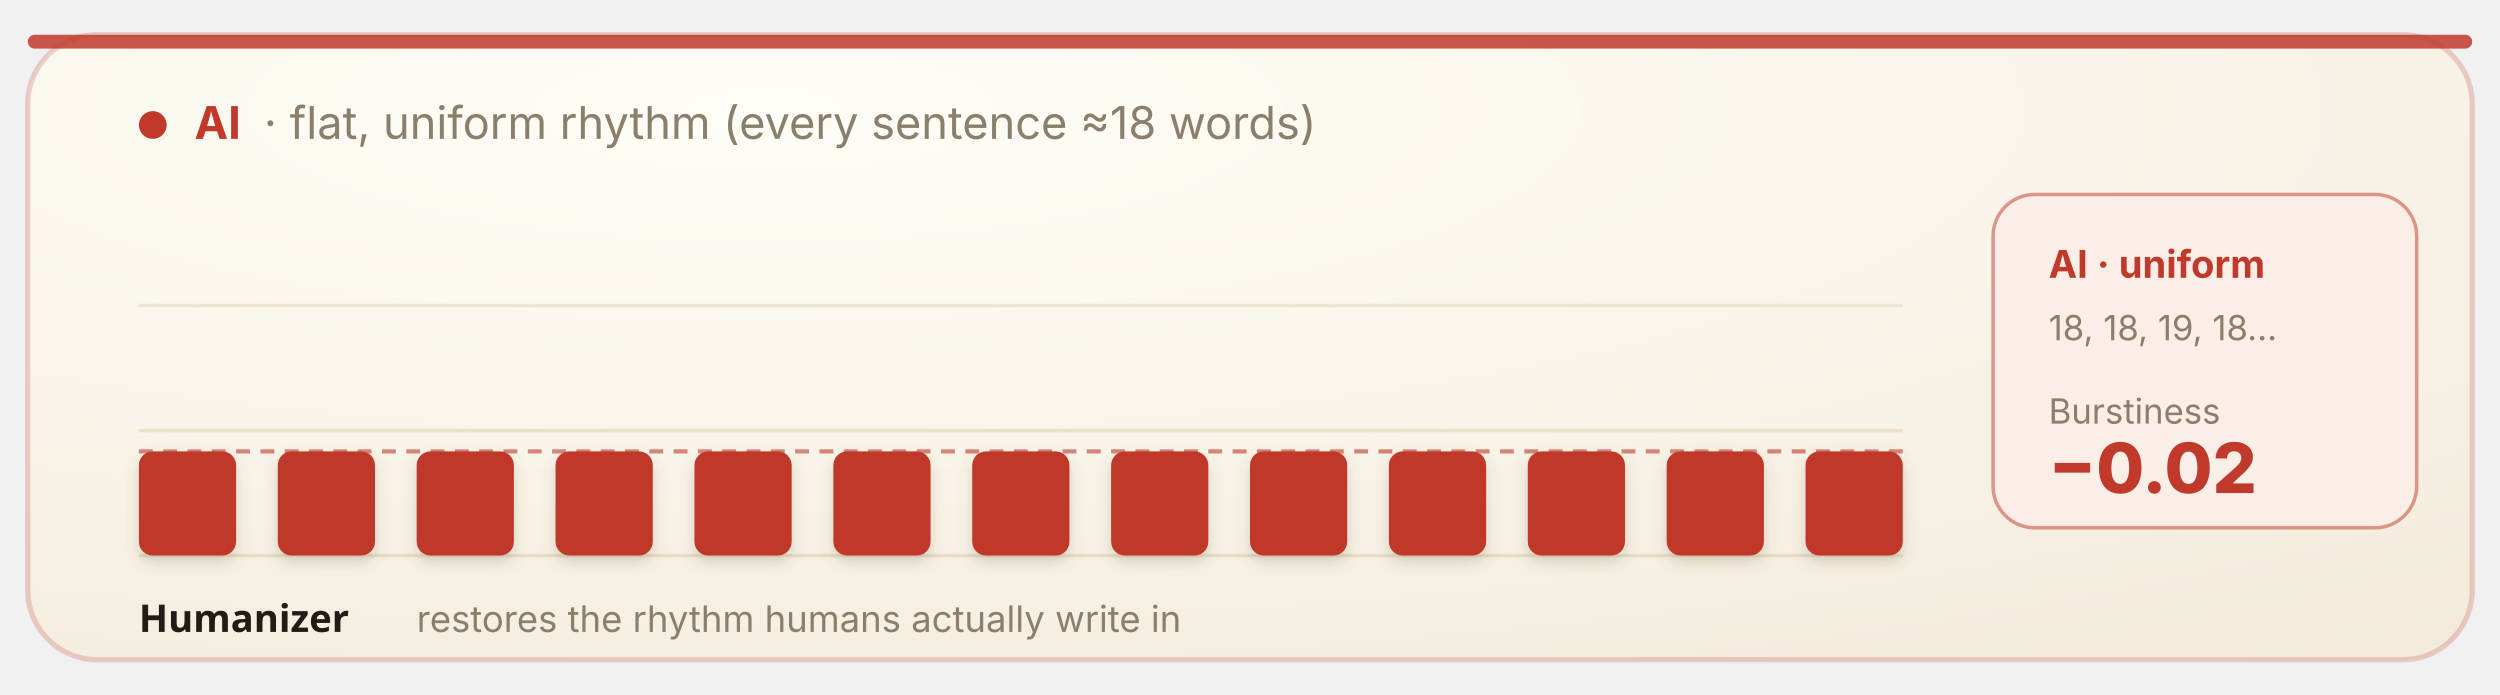
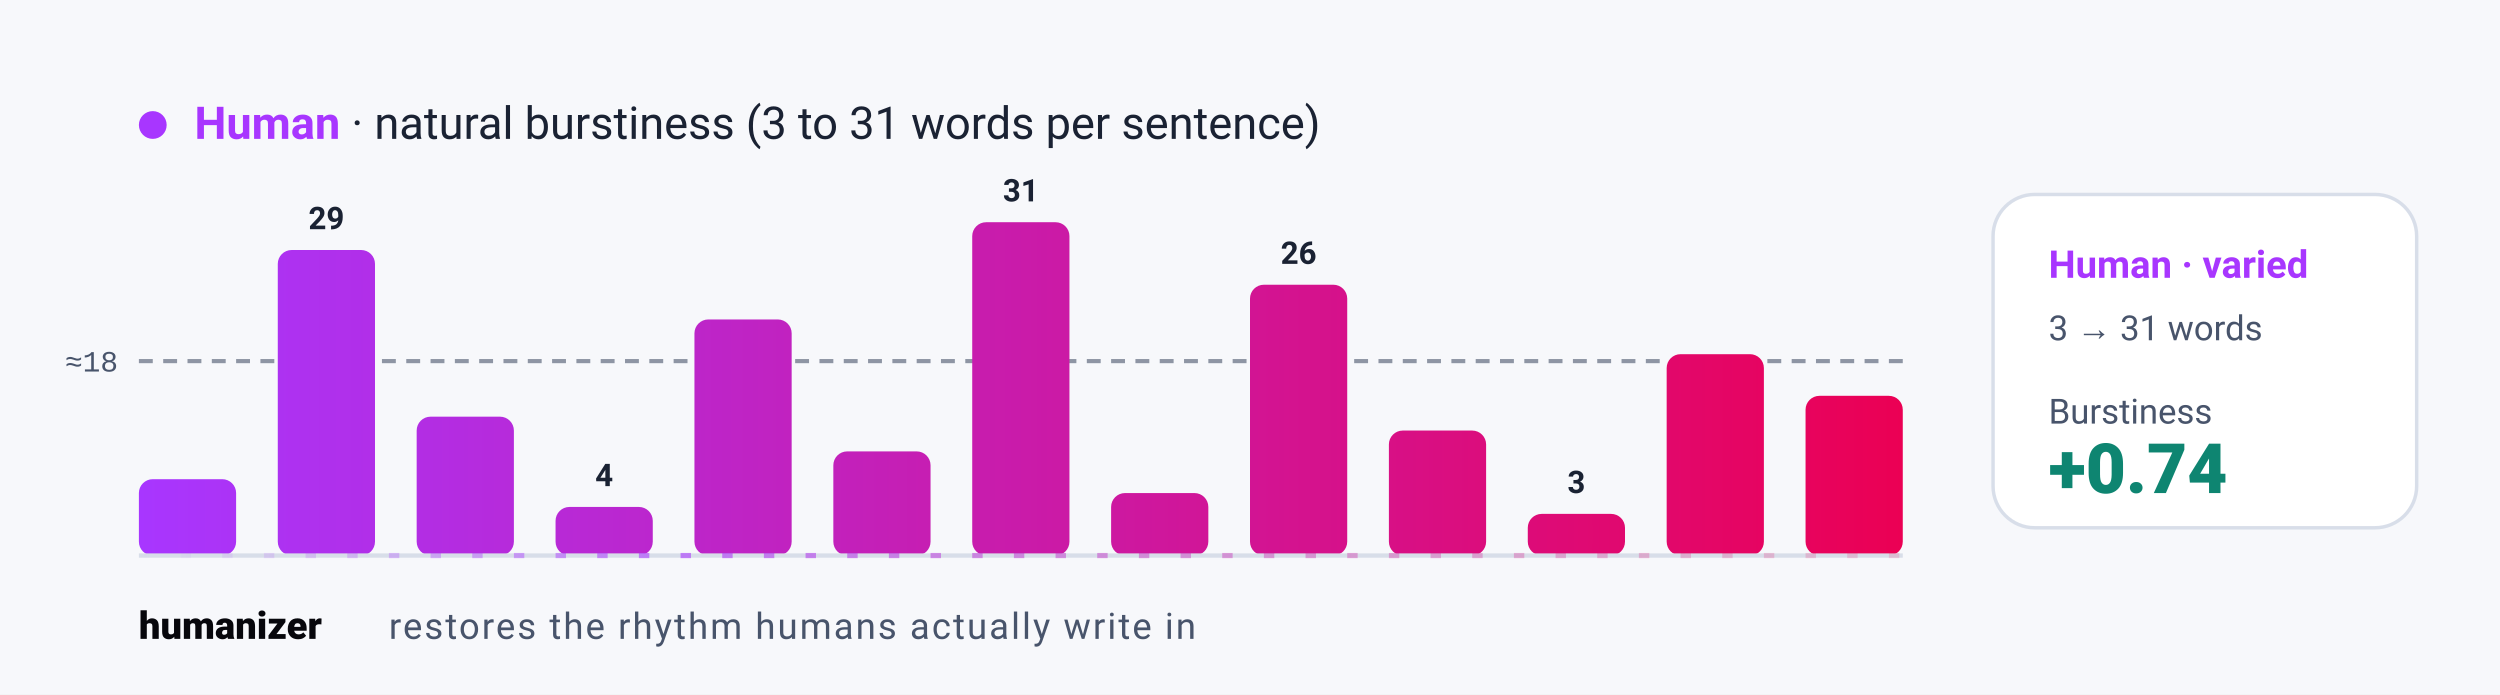
- <svg xmlns="http://www.w3.org/2000/svg" viewBox="0 0 720 200" fill="none" role="img" aria-label="Sentence-length chart looping between AI (flat, uniform, red) and human (varied, 3 to 31 words, green). Humanizer restores the burstiness.">
+ <svg xmlns="http://www.w3.org/2000/svg" viewBox="0 0 720 200" fill="none" role="img" aria-label="Sentence-length chart looping between AI (flat, uniform) and human (varied, 3 to 31 words). Humanizer restores the burstiness.">
  <defs>
-     <radialGradient id="desk" cx="0.3" cy="0.12" r="1.1">
-       <stop offset="0" stop-color="#fffdf7" />
-       <stop offset="1" stop-color="#f2ebdb" />
-     </radialGradient>
-     <filter id="barShadow" x="-40%" y="-40%" width="180%" height="180%">
-       <feDropShadow dx="0" dy="2" stdDev="2.5" flood-color="#7a6a4a" flood-opacity="0.25" />
-     </filter>
+     <linearGradient id="bl-bars" gradientUnits="userSpaceOnUse" x1="40" y1="0" x2="548" y2="0">
+       <stop offset="0%" stop-color="#A836FF" />
+       <stop offset="100%" stop-color="#EB0054" />
+     </linearGradient>
+     <linearGradient id="bl-axis" gradientUnits="userSpaceOnUse" x1="40" y1="160" x2="548" y2="160">
+       <stop offset="0%" stop-color="#A836FF" stop-opacity="0" />
+       <stop offset="30%" stop-color="#A836FF" stop-opacity="0.6" />
+       <stop offset="100%" stop-color="#EB0054" stop-opacity="0.15" />
+     </linearGradient>
  </defs>
-   <rect x="8" y="10" width="704" height="180" rx="20" fill="url(#desk)" stroke="#c0392b" stroke-opacity="0.22" stroke-width="1.5" />
-   <rect x="8" y="10" width="704" height="4" rx="2" fill="#c0392b" opacity="0.85" />
-   <g opacity="1">
-     <animate attributeName="opacity" values="1;0;0;1" keyTimes="0;0.14;0.86;1" dur="6.5s" repeatCount="indefinite" calcMode="spline" keySplines="0.4 0 0.2 1;0 0 1 1;0.4 0 0.2 1" />
-     <circle cx="44" cy="36" r="4" fill="#c0392b" />
-     <text x="56" y="40" font-family="system-ui,-apple-system,sans-serif" font-size="13" font-weight="700" fill="#c0392b">AI</text>
-     <text x="76" y="40" font-family="system-ui,-apple-system,sans-serif" font-size="13" fill="#8a7f6b">· flat, uniform rhythm (every sentence ≈18 words)</text>
+   <style>
+     .disp { font-family: system-ui, -apple-system, 'Segoe UI', Roboto, 'Helvetica Neue', Arial, sans-serif; }
+     .mono { font-family: ui-monospace, SFMono-Regular, 'SF Mono', Menlo, Consolas, 'Liberation Mono', monospace; }
+     .lede  { font-size: 13px; fill: #1A2233; }
+     .cardt { font-size: 11px; font-weight: 700; }
+     .cardm { font-size: 10px; fill: #48546B; }
+     .big   { font-size: 20px; font-weight: 800; }
+     .pk    { font-size: 9px; font-weight: 700; fill: #1A2233; }
+     .tag   { font-size: 10.5px; letter-spacing: 0.6px; fill: #48546B; }
+     .wm    { font-size: 11px; font-weight: 800; fill: #07070C; }
+ 
+     @keyframes bl-ai    { 0%,40% { opacity: 1; }   48%,92% { opacity: 0; }   100% { opacity: 1; } }
+     @keyframes bl-hum   { 0%,40% { opacity: 0; }   48%,92% { opacity: 1; }   100% { opacity: 0; } }
+ 
+     .ai    { animation: bl-ai 8s ease-in-out infinite; }
+     .hum   { animation: bl-hum 8s ease-in-out infinite; }
+ 
+     @keyframes bl-flow { to { stroke-dashoffset: -240; } }
+     .flowline { animation: bl-flow 14s linear infinite; }
+ 
+     @media (prefers-reduced-motion: reduce) {
+       * { animation: none !important; }
+     }
+   </style>
+   <rect width="720" height="200" fill="#F7F8FB" />
+   <g class="ai" opacity="0">
+     <circle cx="44" cy="36" r="4" fill="#48546B" />
+     <text class="disp lede" x="56" y="40">
+       <tspan font-weight="700" fill="#48546B">AI</tspan>  ·  flat, uniform rhythm (every sentence ≈18 words)</text>
  </g>
-   <g opacity="0">
-     <animate attributeName="opacity" values="0;1;1;0" keyTimes="0;0.16;0.86;1" dur="6.5s" repeatCount="indefinite" calcMode="spline" keySplines="0.4 0 0.2 1;0 0 1 1;0.4 0 0.2 1" />
-     <circle cx="44" cy="36" r="4" fill="#2f7d5b" />
-     <text x="56" y="40" font-family="system-ui,-apple-system,sans-serif" font-size="13" font-weight="700" fill="#2f7d5b">Human</text>
-     <text x="108" y="40" font-family="system-ui,-apple-system,sans-serif" font-size="13" fill="#8a7f6b">· natural burstiness (3 to 31 words per sentence)</text>
+   <g class="hum" opacity="1">
+     <circle cx="44" cy="36" r="4" fill="#A836FF" />
+     <text class="disp lede" x="56" y="40">
+       <tspan font-weight="700" fill="#A836FF">Human</tspan>  ·  natural burstiness (3 to 31 words per sentence)</text>
  </g>
-   <g stroke="#e7dcc6" stroke-width="1">
-     <line x1="40" y1="160" x2="548" y2="160" />
-     <line x1="40" y1="124" x2="548" y2="124" stroke-opacity="0.85" />
-     <line x1="40" y1="88" x2="548" y2="88" stroke-opacity="0.65" />
+   <line x1="40" y1="104" x2="548" y2="104" stroke="#48546B" stroke-width="1.2" stroke-dasharray="4 3" opacity="0.6" />
+   <text class="mono" x="34" y="107" font-size="8.5" text-anchor="end" fill="#48546B">≈18</text>
+   <g class="ai" opacity="0" fill="#48546B">
+     <rect x="40" y="104" width="28" height="56" rx="4" />
+     <rect x="80" y="104" width="28" height="56" rx="4" />
+     <rect x="120" y="104" width="28" height="56" rx="4" />
+     <rect x="160" y="104" width="28" height="56" rx="4" />
+     <rect x="200" y="104" width="28" height="56" rx="4" />
+     <rect x="240" y="104" width="28" height="56" rx="4" />
+     <rect x="280" y="104" width="28" height="56" rx="4" />
+     <rect x="320" y="104" width="28" height="56" rx="4" />
+     <rect x="360" y="104" width="28" height="56" rx="4" />
+     <rect x="400" y="104" width="28" height="56" rx="4" />
+     <rect x="440" y="104" width="28" height="56" rx="4" />
+     <rect x="480" y="104" width="28" height="56" rx="4" />
+     <rect x="520" y="104" width="28" height="56" rx="4" />
  </g>
-   <line x1="40" y1="130" x2="548" y2="130" stroke="#c0392b" stroke-width="1.2" stroke-dasharray="4,3" opacity="0.6">
-     <animate attributeName="opacity" values="0.6;0;0;0.6" keyTimes="0;0.14;0.86;1" dur="6.5s" repeatCount="indefinite" />
-   </line>
-   <g filter="url(#barShadow)">
-     <rect x="40" y="130" width="28" rx="4" height="30" fill="#c0392b">
-       <animate attributeName="height" values="30;22;22;30" keyTimes="0;0.14;0.86;1" dur="6.5s" begin="0.00s" repeatCount="indefinite" calcMode="spline" keySplines="0.16 1 0.3 1;0 0 1 1;0.5 0 0.5 1" />
-       <animate attributeName="y" values="130;138;138;130" keyTimes="0;0.14;0.86;1" dur="6.5s" begin="0.00s" repeatCount="indefinite" calcMode="spline" keySplines="0.16 1 0.3 1;0 0 1 1;0.5 0 0.5 1" />
-       <animate attributeName="fill" values="#c0392b;#2f7d5b;#2f7d5b;#c0392b" keyTimes="0;0.14;0.86;1" dur="6.5s" begin="0.00s" repeatCount="indefinite" />
-     </rect>
-     <rect x="80" y="130" width="28" rx="4" height="30" fill="#c0392b">
-       <animate attributeName="height" values="30;88;88;30" keyTimes="0;0.14;0.86;1" dur="6.5s" begin="0.05s" repeatCount="indefinite" calcMode="spline" keySplines="0.16 1 0.3 1;0 0 1 1;0.5 0 0.5 1" />
-       <animate attributeName="y" values="130;72;72;130" keyTimes="0;0.14;0.86;1" dur="6.5s" begin="0.05s" repeatCount="indefinite" calcMode="spline" keySplines="0.16 1 0.3 1;0 0 1 1;0.5 0 0.5 1" />
-       <animate attributeName="fill" values="#c0392b;#2f7d5b;#2f7d5b;#c0392b" keyTimes="0;0.14;0.86;1" dur="6.5s" begin="0.05s" repeatCount="indefinite" />
-     </rect>
-     <rect x="120" y="130" width="28" rx="4" height="30" fill="#c0392b">
-       <animate attributeName="height" values="30;40;40;30" keyTimes="0;0.14;0.86;1" dur="6.5s" begin="0.10s" repeatCount="indefinite" calcMode="spline" keySplines="0.16 1 0.3 1;0 0 1 1;0.5 0 0.5 1" />
-       <animate attributeName="y" values="130;120;120;130" keyTimes="0;0.14;0.86;1" dur="6.5s" begin="0.10s" repeatCount="indefinite" calcMode="spline" keySplines="0.16 1 0.3 1;0 0 1 1;0.5 0 0.5 1" />
-       <animate attributeName="fill" values="#c0392b;#2f7d5b;#2f7d5b;#c0392b" keyTimes="0;0.14;0.86;1" dur="6.5s" begin="0.10s" repeatCount="indefinite" />
-     </rect>
-     <rect x="160" y="130" width="28" rx="4" height="30" fill="#c0392b">
-       <animate attributeName="height" values="30;14;14;30" keyTimes="0;0.14;0.86;1" dur="6.5s" begin="0.15s" repeatCount="indefinite" calcMode="spline" keySplines="0.16 1 0.3 1;0 0 1 1;0.5 0 0.5 1" />
-       <animate attributeName="y" values="130;146;146;130" keyTimes="0;0.14;0.86;1" dur="6.5s" begin="0.15s" repeatCount="indefinite" calcMode="spline" keySplines="0.16 1 0.3 1;0 0 1 1;0.5 0 0.5 1" />
-       <animate attributeName="fill" values="#c0392b;#2f7d5b;#2f7d5b;#c0392b" keyTimes="0;0.14;0.86;1" dur="6.5s" begin="0.15s" repeatCount="indefinite" />
-     </rect>
-     <rect x="200" y="130" width="28" rx="4" height="30" fill="#c0392b">
-       <animate attributeName="height" values="30;68;68;30" keyTimes="0;0.14;0.86;1" dur="6.5s" begin="0.20s" repeatCount="indefinite" calcMode="spline" keySplines="0.16 1 0.3 1;0 0 1 1;0.5 0 0.5 1" />
-       <animate attributeName="y" values="130;92;92;130" keyTimes="0;0.14;0.86;1" dur="6.5s" begin="0.20s" repeatCount="indefinite" calcMode="spline" keySplines="0.16 1 0.3 1;0 0 1 1;0.5 0 0.5 1" />
-       <animate attributeName="fill" values="#c0392b;#2f7d5b;#2f7d5b;#c0392b" keyTimes="0;0.14;0.86;1" dur="6.5s" begin="0.20s" repeatCount="indefinite" />
-     </rect>
-     <rect x="240" y="130" width="28" rx="4" height="30" fill="#c0392b">
-       <animate attributeName="height" values="30;30;30;30" keyTimes="0;0.14;0.86;1" dur="6.5s" begin="0.25s" repeatCount="indefinite" calcMode="spline" keySplines="0.16 1 0.3 1;0 0 1 1;0.5 0 0.5 1" />
-       <animate attributeName="y" values="130;130;130;130" keyTimes="0;0.14;0.86;1" dur="6.5s" begin="0.25s" repeatCount="indefinite" calcMode="spline" keySplines="0.16 1 0.3 1;0 0 1 1;0.5 0 0.5 1" />
-       <animate attributeName="fill" values="#c0392b;#2f7d5b;#2f7d5b;#c0392b" keyTimes="0;0.14;0.86;1" dur="6.5s" begin="0.25s" repeatCount="indefinite" />
-     </rect>
-     <rect x="280" y="130" width="28" rx="4" height="30" fill="#c0392b">
-       <animate attributeName="height" values="30;96;96;30" keyTimes="0;0.14;0.86;1" dur="6.5s" begin="0.30s" repeatCount="indefinite" calcMode="spline" keySplines="0.16 1 0.3 1;0 0 1 1;0.5 0 0.5 1" />
-       <animate attributeName="y" values="130;64;64;130" keyTimes="0;0.14;0.86;1" dur="6.5s" begin="0.30s" repeatCount="indefinite" calcMode="spline" keySplines="0.16 1 0.3 1;0 0 1 1;0.5 0 0.5 1" />
-       <animate attributeName="fill" values="#c0392b;#2f7d5b;#2f7d5b;#c0392b" keyTimes="0;0.14;0.86;1" dur="6.5s" begin="0.30s" repeatCount="indefinite" />
-     </rect>
-     <rect x="320" y="130" width="28" rx="4" height="30" fill="#c0392b">
-       <animate attributeName="height" values="30;18;18;30" keyTimes="0;0.14;0.86;1" dur="6.5s" begin="0.35s" repeatCount="indefinite" calcMode="spline" keySplines="0.16 1 0.3 1;0 0 1 1;0.5 0 0.5 1" />
-       <animate attributeName="y" values="130;142;142;130" keyTimes="0;0.14;0.86;1" dur="6.5s" begin="0.35s" repeatCount="indefinite" calcMode="spline" keySplines="0.16 1 0.3 1;0 0 1 1;0.5 0 0.5 1" />
-       <animate attributeName="fill" values="#c0392b;#2f7d5b;#2f7d5b;#c0392b" keyTimes="0;0.14;0.86;1" dur="6.5s" begin="0.35s" repeatCount="indefinite" />
-     </rect>
-     <rect x="360" y="130" width="28" rx="4" height="30" fill="#c0392b">
-       <animate attributeName="height" values="30;78;78;30" keyTimes="0;0.14;0.86;1" dur="6.5s" begin="0.40s" repeatCount="indefinite" calcMode="spline" keySplines="0.16 1 0.3 1;0 0 1 1;0.5 0 0.5 1" />
-       <animate attributeName="y" values="130;82;82;130" keyTimes="0;0.14;0.86;1" dur="6.5s" begin="0.40s" repeatCount="indefinite" calcMode="spline" keySplines="0.16 1 0.3 1;0 0 1 1;0.5 0 0.5 1" />
-       <animate attributeName="fill" values="#c0392b;#2f7d5b;#2f7d5b;#c0392b" keyTimes="0;0.14;0.86;1" dur="6.5s" begin="0.40s" repeatCount="indefinite" />
-     </rect>
-     <rect x="400" y="130" width="28" rx="4" height="30" fill="#c0392b">
-       <animate attributeName="height" values="30;36;36;30" keyTimes="0;0.14;0.86;1" dur="6.5s" begin="0.45s" repeatCount="indefinite" calcMode="spline" keySplines="0.16 1 0.3 1;0 0 1 1;0.5 0 0.5 1" />
-       <animate attributeName="y" values="130;124;124;130" keyTimes="0;0.14;0.86;1" dur="6.5s" begin="0.45s" repeatCount="indefinite" calcMode="spline" keySplines="0.16 1 0.3 1;0 0 1 1;0.5 0 0.5 1" />
-       <animate attributeName="fill" values="#c0392b;#2f7d5b;#2f7d5b;#c0392b" keyTimes="0;0.14;0.86;1" dur="6.5s" begin="0.45s" repeatCount="indefinite" />
-     </rect>
-     <rect x="440" y="130" width="28" rx="4" height="30" fill="#c0392b">
-       <animate attributeName="height" values="30;12;12;30" keyTimes="0;0.14;0.86;1" dur="6.5s" begin="0.50s" repeatCount="indefinite" calcMode="spline" keySplines="0.16 1 0.3 1;0 0 1 1;0.5 0 0.5 1" />
-       <animate attributeName="y" values="130;148;148;130" keyTimes="0;0.14;0.86;1" dur="6.5s" begin="0.50s" repeatCount="indefinite" calcMode="spline" keySplines="0.16 1 0.3 1;0 0 1 1;0.5 0 0.5 1" />
-       <animate attributeName="fill" values="#c0392b;#2f7d5b;#2f7d5b;#c0392b" keyTimes="0;0.14;0.86;1" dur="6.5s" begin="0.50s" repeatCount="indefinite" />
-     </rect>
-     <rect x="480" y="130" width="28" rx="4" height="30" fill="#c0392b">
-       <animate attributeName="height" values="30;58;58;30" keyTimes="0;0.14;0.86;1" dur="6.5s" begin="0.55s" repeatCount="indefinite" calcMode="spline" keySplines="0.16 1 0.3 1;0 0 1 1;0.5 0 0.5 1" />
-       <animate attributeName="y" values="130;102;102;130" keyTimes="0;0.14;0.86;1" dur="6.5s" begin="0.55s" repeatCount="indefinite" calcMode="spline" keySplines="0.16 1 0.3 1;0 0 1 1;0.5 0 0.5 1" />
-       <animate attributeName="fill" values="#c0392b;#2f7d5b;#2f7d5b;#c0392b" keyTimes="0;0.14;0.86;1" dur="6.5s" begin="0.55s" repeatCount="indefinite" />
-     </rect>
-     <rect x="520" y="130" width="28" rx="4" height="30" fill="#c0392b">
-       <animate attributeName="height" values="30;46;46;30" keyTimes="0;0.14;0.86;1" dur="6.5s" begin="0.60s" repeatCount="indefinite" calcMode="spline" keySplines="0.16 1 0.3 1;0 0 1 1;0.5 0 0.5 1" />
-       <animate attributeName="y" values="130;114;114;130" keyTimes="0;0.14;0.86;1" dur="6.5s" begin="0.60s" repeatCount="indefinite" calcMode="spline" keySplines="0.16 1 0.3 1;0 0 1 1;0.5 0 0.5 1" />
-       <animate attributeName="fill" values="#c0392b;#2f7d5b;#2f7d5b;#c0392b" keyTimes="0;0.14;0.86;1" dur="6.5s" begin="0.60s" repeatCount="indefinite" />
-     </rect>
+   <g class="hum" opacity="1" fill="url(#bl-bars)">
+     <rect x="40" y="138" width="28" height="22" rx="4" />
+     <rect x="80" y="72" width="28" height="88" rx="4" />
+     <rect x="120" y="120" width="28" height="40" rx="4" />
+     <rect x="160" y="146" width="28" height="14" rx="4" />
+     <rect x="200" y="92" width="28" height="68" rx="4" />
+     <rect x="240" y="130" width="28" height="30" rx="4" />
+     <rect x="280" y="64" width="28" height="96" rx="4" />
+     <rect x="320" y="142" width="28" height="18" rx="4" />
+     <rect x="360" y="82" width="28" height="78" rx="4" />
+     <rect x="400" y="124" width="28" height="36" rx="4" />
+     <rect x="440" y="148" width="28" height="12" rx="4" />
+     <rect x="480" y="102" width="28" height="58" rx="4" />
+     <rect x="520" y="114" width="28" height="46" rx="4" />
  </g>
-   <g opacity="0" font-family="system-ui,-apple-system,sans-serif" font-weight="700" fill="#2f7d5b" font-size="9" text-anchor="middle">
-     <animate attributeName="opacity" values="0;1;1;0" keyTimes="0;0.24;0.86;1" dur="6.5s" repeatCount="indefinite" calcMode="spline" keySplines="0.4 0 0.2 1;0 0 1 1;0.4 0 0.2 1" />
-     <text x="294" y="58">31</text>
-     <text x="94" y="66">29</text>
-     <text x="374" y="76">26</text>
-     <text x="174" y="140">4</text>
-     <text x="454" y="142">3</text>
+   <g class="hum" opacity="1" text-anchor="middle">
+     <text class="disp pk" x="294" y="58">31</text>
+     <text class="disp pk" x="94" y="66">29</text>
+     <text class="disp pk" x="374" y="76">26</text>
+     <text class="disp pk" x="174" y="140">4</text>
+     <text class="disp pk" x="454" y="142">3</text>
  </g>
-   <g opacity="1">
-     <animate attributeName="opacity" values="1;0;0;1" keyTimes="0;0.14;0.86;1" dur="6.5s" repeatCount="indefinite" calcMode="spline" keySplines="0.4 0 0.2 1;0 0 1 1;0.4 0 0.2 1" />
-     <rect x="574" y="56" width="122" height="96" rx="12" fill="#fbeee6" stroke="#c0392b" stroke-opacity="0.5" stroke-width="1" />
-     <text x="590" y="80" font-family="system-ui,-apple-system,sans-serif" font-size="11" font-weight="700" fill="#c0392b">AI · uniform</text>
-     <text x="590" y="98" font-family="system-ui,-apple-system,sans-serif" font-size="10" fill="#8a7f6b">18, 18, 19, 18…</text>
-     <text x="590" y="122" font-family="system-ui,-apple-system,sans-serif" font-size="10" fill="#8a7f6b">Burstiness</text>
-     <g transform="translate(590,142)">
-       <g>
-         <animateTransform attributeName="transform" type="scale" values="1;1.1;1" dur="1.3s" repeatCount="indefinite" calcMode="spline" keySplines="0.4 0 0.2 1;0.4 0 0.2 1" />
-         <text x="0" y="0" font-family="system-ui,-apple-system,sans-serif" font-size="20" font-weight="800" fill="#c0392b">−0.02</text>
-       </g>
-     </g>
+   <g>
+     <line x1="40" y1="160" x2="548" y2="160" stroke="#D8DEE9" stroke-width="1.25" />
+     <line class="flowline" x1="40" y1="160" x2="548" y2="160" stroke="url(#bl-axis)" stroke-width="1.5" stroke-dasharray="3 9" />
  </g>
-   <g opacity="0">
-     <animate attributeName="opacity" values="0;1;1;0" keyTimes="0;0.16;0.86;1" dur="6.5s" repeatCount="indefinite" calcMode="spline" keySplines="0.4 0 0.2 1;0 0 1 1;0.4 0 0.2 1" />
-     <rect x="574" y="56" width="122" height="96" rx="12" fill="#edf3ee" stroke="#2f7d5b" stroke-opacity="0.5" stroke-width="1" />
-     <text x="590" y="80" font-family="system-ui,-apple-system,sans-serif" font-size="11" font-weight="700" fill="#2f7d5b">Human · varied</text>
-     <text x="590" y="98" font-family="system-ui,-apple-system,sans-serif" font-size="10" fill="#8a7f6b">3 → 31 words</text>
-     <text x="590" y="122" font-family="system-ui,-apple-system,sans-serif" font-size="10" fill="#8a7f6b">Burstiness</text>
-     <g transform="translate(590,142)">
-       <g>
-         <animateTransform attributeName="transform" type="scale" values="1;1.1;1" dur="1.3s" repeatCount="indefinite" calcMode="spline" keySplines="0.4 0 0.2 1;0.4 0 0.2 1" />
-         <text x="0" y="0" font-family="system-ui,-apple-system,sans-serif" font-size="20" font-weight="800" fill="#2f7d5b">+0.74</text>
-       </g>
-     </g>
+   <rect x="574" y="56" width="122" height="96" rx="12" fill="#FFFFFF" stroke="#D8DEE9" stroke-width="1" />
+   <g class="ai" opacity="0">
+     <text class="disp cardt" x="590" y="80" fill="#48546B">AI · uniform</text>
+     <text class="disp cardm" x="590" y="98">18, 18, 19, 18…</text>
+     <text class="disp cardm" x="590" y="122">Burstiness</text>
+     <text class="disp big" x="590" y="142" fill="#AB6600">−0.02</text>
  </g>
-   <text x="40" y="182" font-family="'Segoe UI',system-ui,-apple-system,sans-serif" font-size="11" font-weight="800" fill="#211c15">Humanizer</text>
-   <text x="120" y="182" font-family="system-ui,-apple-system,sans-serif" font-size="10.5" fill="#8a7f6b">restores the rhythm humans actually write in</text>
+   <g class="hum" opacity="1">
+     <text class="disp cardt" x="590" y="80" fill="#A836FF">Human · varied</text>
+     <text class="disp cardm" x="590" y="98">3 → 31 words</text>
+     <text class="disp cardm" x="590" y="122">Burstiness</text>
+     <text class="disp big" x="590" y="142" fill="#0E8571">+0.74</text>
+   </g>
+   <text class="disp wm" x="40" y="184">humanizer</text>
+   <text class="disp tag" x="112" y="184">restores the rhythm humans actually write in</text>
</svg>
